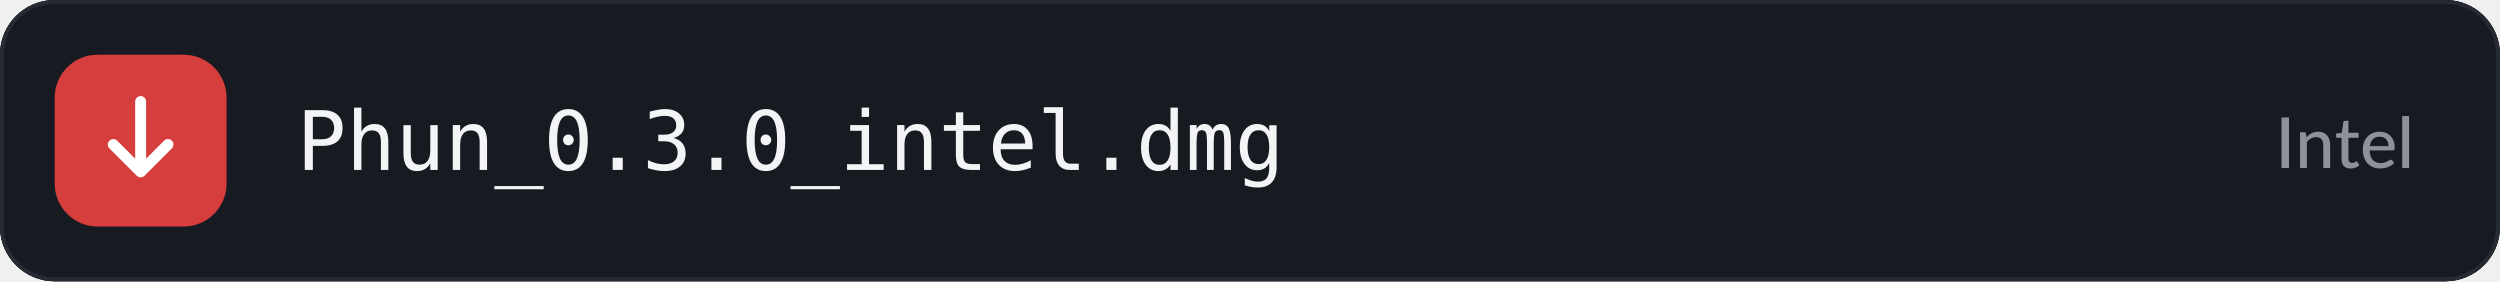
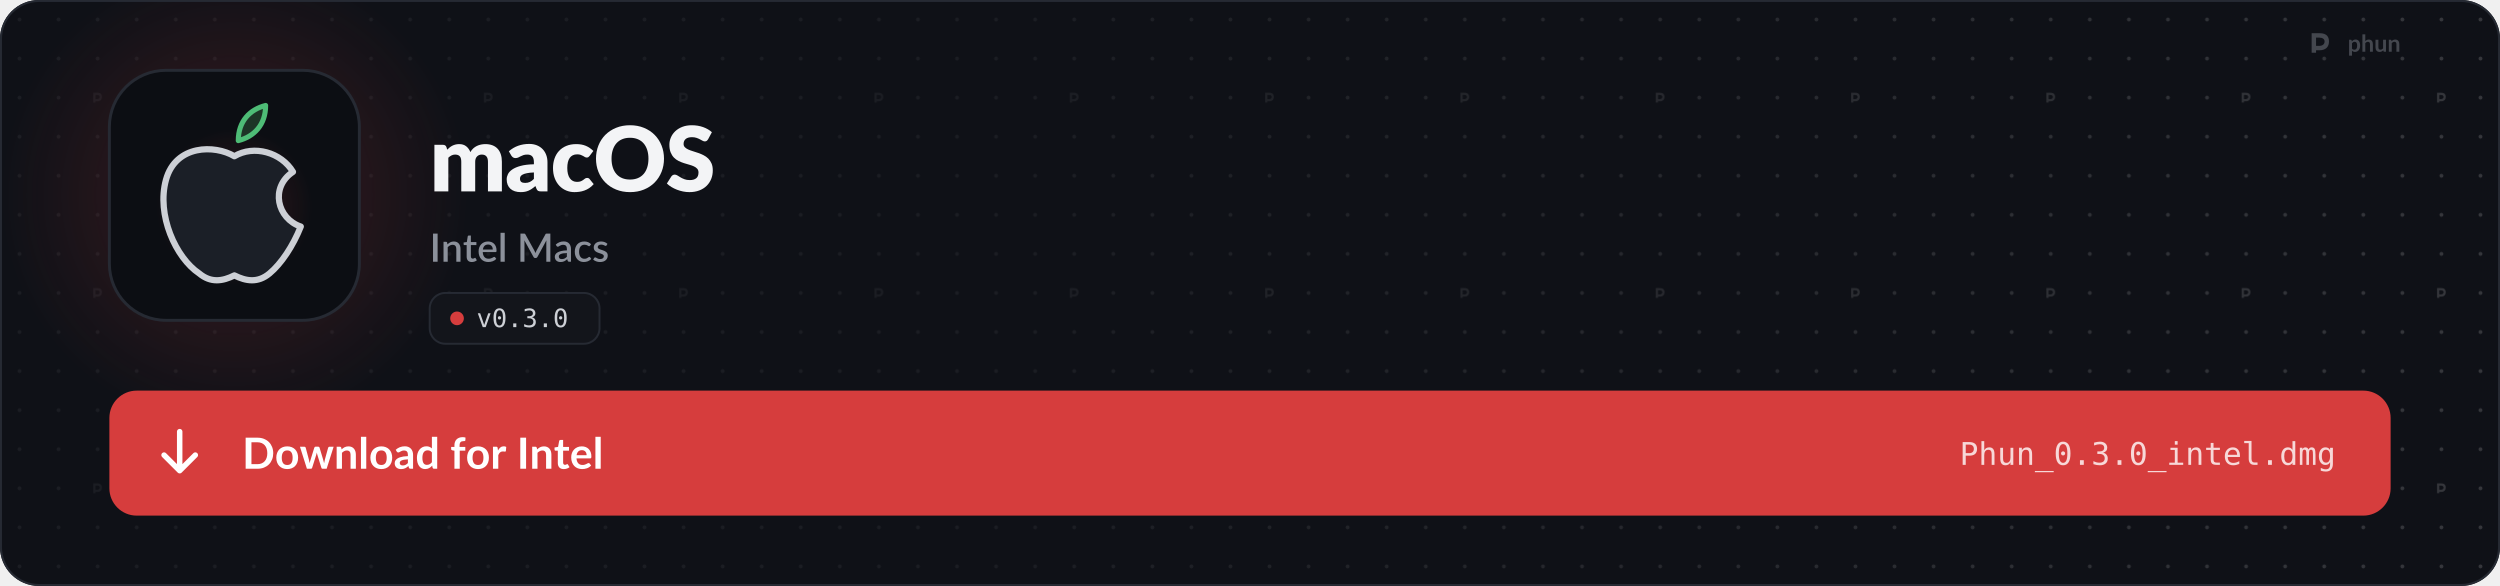
- <svg xmlns="http://www.w3.org/2000/svg" width="640" height="72" viewBox="0 0 640 72" role="img" aria-labelledby="t d">
+ <svg xmlns="http://www.w3.org/2000/svg" width="1280" height="300" viewBox="0 0 1280 300" role="img" aria-labelledby="t d">
  <style>
  .pulse { animation: pulse 2.6s ease-in-out infinite; }
  .pulse.b { animation-delay: .5s; }
  .pulse.c { animation-delay: 1s; }
  @keyframes pulse { 0%, 100% { opacity: 1; } 50% { opacity: .35; } }
  .flow { stroke-dasharray: 4 6; animation: flow 1.6s linear infinite; }
  @keyframes flow { to { stroke-dashoffset: -20; } }
  .blink { animation: blink 1.1s steps(1) infinite; }
  @keyframes blink { 50% { opacity: 0; } }
  .rise { animation: rise .7s cubic-bezier(.2,.7,.2,1) both; }
  @keyframes rise { from { opacity: 0; transform: translateY(8px); } }
  .spin { transform-box: fill-box; transform-origin: center; animation: spin 6s linear infinite; }
  @keyframes spin { to { transform: rotate(360deg); } }
  .bob { animation: bob 3s ease-in-out infinite; }
  @keyframes bob { 50% { transform: translateY(-4px); } }

  .sway { transform-box: view-box; transform-origin: 52px 22px; animation: sway 3.2s ease-in-out infinite; }
  @keyframes sway { 0%, 100% { transform: rotate(-6deg); } 50% { transform: rotate(8deg); } }
  .pane { animation: pane 4s ease-in-out infinite; }
  @keyframes pane { 0%, 100% { opacity: .55; } 12%, 30% { opacity: 1; } 45% { opacity: .55; } }
  .waddle { transform-box: view-box; transform-origin: 50px 96px; animation: waddle 1.6s ease-in-out infinite; }
  @keyframes waddle { 0%, 100% { transform: rotate(-5deg); } 50% { transform: rotate(5deg); } }
  .lid { transform-box: fill-box; transform-origin: center; animation: lid 4.5s infinite; }
  @keyframes lid { 0%, 92%, 100% { transform: scaleY(1); } 95% { transform: scaleY(.1); } }
  .drop { animation: drop 1.8s ease-in-out infinite; }
  @keyframes drop { 0%, 100% { transform: translateY(-2px); } 50% { transform: translateY(3px); } }

  @media (prefers-reduced-motion: reduce) { * { animation: none !important; } }
</style>
  <defs>
+     <path id="k108" d="M105 0L105 -1037L297 -1037Q355 -1037 373 -985L390 -929Q416 -956 444 -978.5Q472 -1001 504.5 -1017.5Q537 -1034 574.5 -1043.5Q612 -1053 657 -1053Q751 -1053 812.5 -1004.5Q874 -956 906 -875Q932 -923 969.5 -957Q1007 -991 1050.5 -1012Q1094 -1033 1142.5 -1043Q1191 -1053 1239 -1053Q1328 -1053 1397 -1026.5Q1466 -1000 1512.5 -949.5Q1559 -899 1583 -825.5Q1607 -752 1607 -659L1607 0L1297 0L1297 -659Q1297 -820 1159 -820Q1096 -820 1054.5 -778.5Q1013 -737 1013 -659L1013 0L703 0L703 -659Q703 -748 668 -784Q633 -820 565 -820Q523 -820 485.5 -801Q448 -782 415 -750L415 0L105 0Z" />
+     <path id="k45" d="M640 -422Q547 -418 487 -406Q427 -394 392 -376Q357 -358 343.5 -335Q330 -312 330 -285Q330 -232 359 -210.5Q388 -189 444 -189Q504 -189 549 -210Q594 -231 640 -278L640 -422ZM82 -893Q176 -976 290.5 -1016.5Q405 -1057 536 -1057Q630 -1057 705.5 -1026.5Q781 -996 833.5 -941.5Q886 -887 914 -812Q942 -737 942 -648L942 0L800 0Q756 0 733.5 -12Q711 -24 696 -62L674 -119Q635 -86 599 -61Q563 -36 524.5 -18.5Q486 -1 442.5 7.5Q399 16 346 16Q275 16 217 -2.5Q159 -21 118.5 -57Q78 -93 56 -146.5Q34 -200 34 -270Q34 -326 62 -383.5Q90 -441 159 -488.5Q228 -536 345 -568Q462 -600 640 -604L640 -648Q640 -739 602.5 -779.5Q565 -820 496 -820Q441 -820 406 -808Q371 -796 343.5 -781Q316 -766 290 -754Q264 -742 228 -742Q196 -742 174 -758Q152 -774 138 -796L82 -893Z" />
+     <path id="k49" d="M867 -791Q853 -774 840 -764Q827 -754 803 -754Q780 -754 761.5 -765Q743 -776 720 -789.5Q697 -803 666 -814Q635 -825 589 -825Q532 -825 490.5 -804Q449 -783 422 -744Q395 -705 382 -648.5Q369 -592 369 -521Q369 -372 426.5 -292Q484 -212 585 -212Q639 -212 670.5 -225.5Q702 -239 724 -255.5Q746 -272 764.5 -286Q783 -300 811 -300Q848 -300 867 -273L957 -162Q909 -107 856 -72.5Q803 -38 747.5 -18.5Q692 1 636 8.5Q580 16 527 16Q432 16 345.5 -20Q259 -56 193.5 -124.5Q128 -193 89.5 -293Q51 -393 51 -521Q51 -633 84.5 -730.5Q118 -828 183.5 -899.5Q249 -971 345.5 -1012Q442 -1053 569 -1053Q691 -1053 783 -1014Q875 -975 949 -900L867 -791Z" />
+     <path id="k27" d="M1571 -729Q1571 -571 1516.5 -435Q1462 -299 1363 -198.5Q1264 -98 1124.5 -41Q985 16 815 16Q645 16 505 -41Q365 -98 265.5 -198.5Q166 -299 111.5 -435Q57 -571 57 -729Q57 -887 111.5 -1023Q166 -1159 265.5 -1259Q365 -1359 505 -1416Q645 -1473 815 -1473Q985 -1473 1124.5 -1415.5Q1264 -1358 1363 -1258Q1462 -1158 1516.5 -1022Q1571 -886 1571 -729ZM1225 -729Q1225 -837 1197 -923.5Q1169 -1010 1116.5 -1070Q1064 -1130 988 -1162Q912 -1194 815 -1194Q717 -1194 640.5 -1162Q564 -1130 511.5 -1070Q459 -1010 431 -923.5Q403 -837 403 -729Q403 -620 431 -533.5Q459 -447 511.5 -387Q564 -327 640.5 -295.5Q717 -264 815 -264Q912 -264 988 -295.5Q1064 -327 1116.5 -387Q1169 -447 1197 -533.5Q1225 -620 1225 -729Z" />
+     <path id="k34" d="M946 -1161Q931 -1137 914.5 -1125Q898 -1113 872 -1113Q849 -1113 822.5 -1127.5Q796 -1142 762.5 -1160Q729 -1178 686 -1192.5Q643 -1207 588 -1207Q493 -1207 446.5 -1166.5Q400 -1126 400 -1057Q400 -1013 428 -984Q456 -955 501.5 -934Q547 -913 605.5 -895.5Q664 -878 725 -856.5Q786 -835 844.5 -806Q903 -777 948.5 -732Q994 -687 1022 -622.5Q1050 -558 1050 -467Q1050 -366 1015 -278Q980 -190 913.5 -124.5Q847 -59 749.5 -21.5Q652 16 528 16Q460 16 389.5 2Q319 -12 253 -37.5Q187 -63 129 -98Q71 -133 28 -176L128 -334Q140 -351 159.5 -362.5Q179 -374 202 -374Q232 -374 262.5 -355Q293 -336 331.5 -313Q370 -290 420 -271Q470 -252 538 -252Q630 -252 681 -292.5Q732 -333 732 -421Q732 -472 704 -504Q676 -536 630.5 -557Q585 -578 527 -594Q469 -610 408 -629.5Q347 -649 289 -677.5Q231 -706 185.5 -752.5Q140 -799 112 -868.5Q84 -938 84 -1040Q84 -1122 117 -1200Q150 -1278 214 -1339Q278 -1400 371 -1436.5Q464 -1473 584 -1473Q651 -1473 714.5 -1462.5Q778 -1452 835 -1431.5Q892 -1411 941.5 -1382.5Q991 -1354 1030 -1318L946 -1161Z" />
+     <path id="s17" d="M406 0L171 0L171 -1440L406 -1440L406 0Z" />
+     <path id="s109" d="M332 -885Q365 -919 400.5 -946.5Q436 -974 476 -994Q516 -1014 561 -1025Q606 -1036 659 -1036Q743 -1036 806.5 -1008Q870 -980 913.5 -929Q957 -878 979 -806.5Q1001 -735 1001 -649L1001 0L787 0L787 -649Q787 -752 739.5 -809Q692 -866 595 -866Q523 -866 461.5 -833Q400 -800 346 -743L346 0L131 0L131 -1020L261 -1020Q305 -1020 317 -979L332 -885Z" />
+     <path id="s124" d="M458 16Q331 16 262.5 -55.5Q194 -127 194 -257L194 -851L82 -851Q64 -851 51 -862.5Q38 -874 38 -897L38 -984L203 -1008L250 -1303Q255 -1320 267 -1330.5Q279 -1341 299 -1341L409 -1341L409 -1006L692 -1006L692 -851L409 -851L409 -272Q409 -217 436 -188Q463 -159 508 -159Q533 -159 551 -165.5Q569 -172 582 -179.5Q595 -187 604.5 -193.5Q614 -200 623 -200Q641 -200 652 -180L716 -75Q666 -31 598 -7.5Q530 16 458 16Z" />
+     <path id="s59" d="M800 -625Q800 -679 784.5 -725.5Q769 -772 739 -806.5Q709 -841 664.5 -860.5Q620 -880 562 -880Q445 -880 378 -813Q311 -746 293 -625L800 -625ZM287 -493Q291 -406 314 -342.5Q337 -279 375.5 -237Q414 -195 467.5 -174.5Q521 -154 587 -154Q650 -154 696 -168.5Q742 -183 776 -200.5Q810 -218 834 -232.5Q858 -247 878 -247Q904 -247 918 -227L979 -148Q941 -103 893 -72Q845 -41 791 -21.5Q737 -2 680 6.5Q623 15 569 15Q463 15 372.5 -20.5Q282 -56 215.5 -125Q149 -194 111.5 -296Q74 -398 74 -531Q74 -637 107.5 -729Q141 -821 203.5 -889Q266 -957 355.5 -996.5Q445 -1036 558 -1036Q652 -1036 732 -1005.5Q812 -975 870 -916Q928 -857 960.5 -771.5Q993 -686 993 -577Q993 -527 982 -510Q971 -493 942 -493L287 -493Z" />
+     <path id="s1140" d="M350 -1480L350 0L135 0L135 -1480L350 -1480Z" />
+     <path id="s24" d="M1703 -1440L1703 0L1497 0L1497 -987Q1497 -1011 1498.5 -1039.5Q1500 -1068 1503 -1097L1040 -242Q1013 -189 957 -189L924 -189Q867 -189 841 -242L371 -1099Q374 -1070 375.5 -1041Q377 -1012 377 -987L377 0L171 0L171 -1440L346 -1440Q377 -1440 394 -1434.5Q411 -1429 425 -1401L887 -564Q902 -535 915.5 -504.5Q929 -474 940 -442Q952 -474 965.5 -505.5Q979 -537 994 -566L1449 -1401Q1463 -1429 1480 -1434.5Q1497 -1440 1528 -1440L1703 -1440Z" />
+     <path id="s45" d="M676 -446Q561 -442 482 -427.5Q403 -413 354 -390.5Q305 -368 283.5 -337Q262 -306 262 -269Q262 -233 273.5 -207.5Q285 -182 305.5 -165.5Q326 -149 353.5 -141.5Q381 -134 414 -134Q498 -134 558.5 -165.5Q619 -197 676 -257L676 -446ZM106 -878Q279 -1039 518 -1039Q606 -1039 674.5 -1010.5Q743 -982 789.5 -930Q836 -878 860.5 -806.5Q885 -735 885 -648L885 0L789 0Q758 0 742 -9.5Q726 -19 715 -48L694 -131Q655 -96 617 -68.5Q579 -41 538.5 -22Q498 -3 451.5 6.5Q405 16 349 16Q287 16 233.5 -1Q180 -18 141 -52.5Q102 -87 79.5 -138Q57 -189 57 -258Q57 -317 88.5 -373Q120 -429 192.5 -473.5Q265 -518 383.5 -547Q502 -576 676 -580L676 -648Q676 -758 629 -812Q582 -866 491 -866Q429 -866 387 -850.5Q345 -835 314 -817Q283 -799 259 -783.5Q235 -768 208 -768Q186 -768 170.5 -779.5Q155 -791 145 -808L106 -878Z" />
+     <path id="s49" d="M852 -820Q842 -807 833 -800Q824 -793 807 -793Q790 -793 771.5 -805Q753 -817 727.5 -831.5Q702 -846 666 -858Q630 -870 576 -870Q506 -870 453.5 -845Q401 -820 365.5 -773.5Q330 -727 312.5 -660.5Q295 -594 295 -511Q295 -425 314 -358Q333 -291 368.5 -245Q404 -199 454.5 -175Q505 -151 568 -151Q630 -151 669 -166Q708 -181 734 -199Q760 -217 778.5 -232Q797 -247 818 -247Q844 -247 858 -227L919 -148Q882 -103 837 -72Q792 -41 742 -21.5Q692 -2 638 6.5Q584 15 529 15Q434 15 351.5 -20.5Q269 -56 207.5 -123.5Q146 -191 110.5 -288.5Q75 -386 75 -511Q75 -624 107 -720.5Q139 -817 200.5 -887Q262 -957 353 -996.5Q444 -1036 563 -1036Q674 -1036 758.5 -1000Q843 -964 909 -898L852 -820Z" />
+     <path id="s118" d="M740 -835Q732 -821 722 -815Q712 -809 697 -809Q680 -809 660 -819.5Q640 -830 613 -843Q586 -856 549.5 -866.5Q513 -877 464 -877Q424 -877 391.5 -867.5Q359 -858 336.5 -840.5Q314 -823 302 -799.5Q290 -776 290 -749Q290 -713 312 -689Q334 -665 370 -647.5Q406 -630 452 -616Q498 -602 546 -586Q594 -570 640 -549Q686 -528 722 -497.5Q758 -467 780 -423.5Q802 -380 802 -318Q802 -246 776 -185Q750 -124 700 -79Q650 -34 575.5 -9Q501 16 405 16Q352 16 302.5 6.5Q253 -3 208.5 -19.5Q164 -36 125.5 -59Q87 -82 57 -109L107 -191Q116 -206 129.5 -214.5Q143 -223 163 -223Q184 -223 204.5 -209.5Q225 -196 252.5 -180Q280 -164 319 -150.5Q358 -137 416 -137Q464 -137 499 -148.5Q534 -160 557 -180Q580 -200 591 -225.5Q602 -251 602 -280Q602 -319 580 -344Q558 -369 521.5 -387Q485 -405 438.5 -419Q392 -433 344 -449Q296 -465 249.5 -486Q203 -507 166.5 -539.5Q130 -572 108 -618.5Q86 -665 86 -732Q86 -793 110.5 -848Q135 -903 182.5 -945Q230 -987 299.5 -1011.5Q369 -1036 460 -1036Q563 -1036 647 -1003Q731 -970 788 -913L740 -835Z" />
+     <path id="o89" d="M100 -1120L291 -1120L616 -180L942 -1120L1133 -1120L735 0L498 0L100 -1120Z" />
+     <path id="o19" d="M483 -750Q483 -805 521.5 -845Q560 -885 614 -885Q670 -885 710 -845Q750 -805 750 -750Q750 -694 710.5 -655Q671 -616 614 -616Q558 -616 520.5 -654Q483 -692 483 -750ZM616 -1360Q475 -1360 405.5 -1208Q336 -1056 336 -745Q336 -435 405.5 -283Q475 -131 616 -131Q758 -131 827.5 -283Q897 -435 897 -745Q897 -1056 827.5 -1208Q758 -1360 616 -1360ZM616 -1520Q855 -1520 977.5 -1324Q1100 -1128 1100 -745Q1100 -363 977.5 -167Q855 29 616 29Q377 29 255 -167Q133 -363 133 -745Q133 -1128 255 -1324Q377 -1520 616 -1520Z" />
+     <path id="o17" d="M489 -305L741 -305L741 0L489 0L489 -305Z" />
+     <path id="o22" d="M776 -799Q923 -760 1001 -660.5Q1079 -561 1079 -412Q1079 -206 940.5 -88.5Q802 29 557 29Q454 29 347 10Q240 -9 137 -45L137 -246Q239 -193 338 -167Q437 -141 535 -141Q701 -141 790 -216Q879 -291 879 -432Q879 -562 790 -638.5Q701 -715 549 -715L395 -715L395 -881L549 -881Q688 -881 766 -942Q844 -1003 844 -1112Q844 -1227 771.5 -1288.5Q699 -1350 565 -1350Q476 -1350 381 -1330Q286 -1310 182 -1270L182 -1456Q303 -1488 397.5 -1504Q492 -1520 565 -1520Q783 -1520 913.5 -1410.5Q1044 -1301 1044 -1120Q1044 -997 975.5 -915Q907 -833 776 -799Z" />
+     <path id="b9" d="M1445 -723Q1445 -564 1392 -431Q1339 -298 1243 -202Q1147 -106 1012 -53Q877 0 712 0L161 0L161 -1446L712 -1446Q877 -1446 1012 -1392.5Q1147 -1339 1243 -1243.5Q1339 -1148 1392 -1015Q1445 -882 1445 -723ZM1169 -723Q1169 -842 1137.5 -936.5Q1106 -1031 1046.5 -1096.5Q987 -1162 902.5 -1197Q818 -1232 712 -1232L431 -1232L431 -214L712 -214Q818 -214 902.5 -249Q987 -284 1046.5 -349.5Q1106 -415 1137.5 -509.5Q1169 -604 1169 -723Z" />
+     <path id="b111" d="M576 -1042Q690 -1042 783.5 -1005Q877 -968 943.5 -900Q1010 -832 1046 -734Q1082 -636 1082 -515Q1082 -393 1046 -295Q1010 -197 943.5 -128Q877 -59 783.5 -22Q690 15 576 15Q461 15 367 -22Q273 -59 206.5 -128Q140 -197 103.5 -295Q67 -393 67 -515Q67 -636 103.5 -734Q140 -832 206.5 -900Q273 -968 367 -1005Q461 -1042 576 -1042ZM576 -175Q704 -175 765.5 -261Q827 -347 827 -513Q827 -679 765.5 -766Q704 -853 576 -853Q446 -853 383.5 -765.5Q321 -678 321 -513Q321 -348 383.5 -261.5Q446 -175 576 -175Z" />
+     <path id="b137" d="M1587 -1026L1261 0L1063 0Q1029 0 1016 -44L832 -637Q823 -667 815.5 -696.5Q808 -726 803 -756Q797 -726 789.5 -695.5Q782 -665 773 -635L586 -44Q574 0 533 0L343 0L18 -1026L215 -1026Q242 -1026 261 -1013Q280 -1000 286 -980L433 -432Q444 -387 452.5 -344Q461 -301 467 -258Q478 -301 490.5 -344Q503 -387 517 -432L687 -982Q693 -1002 710.5 -1015Q728 -1028 753 -1028L862 -1028Q888 -1028 906.5 -1015Q925 -1002 931 -982L1096 -432Q1109 -387 1120.5 -343.5Q1132 -300 1143 -257Q1156 -342 1180 -432L1331 -980Q1338 -1000 1356 -1013Q1374 -1026 1399 -1026L1587 -1026Z" />
+     <path id="b109" d="M353 -900Q384 -931 418.5 -957.5Q453 -984 491.5 -1002.5Q530 -1021 574 -1031.5Q618 -1042 670 -1042Q754 -1042 819 -1013.5Q884 -985 927.5 -933.5Q971 -882 993.5 -810.5Q1016 -739 1016 -653L1016 0L769 0L769 -653Q769 -747 726 -798.5Q683 -850 595 -850Q531 -850 475 -821Q419 -792 369 -742L369 0L122 0L122 -1026L273 -1026Q321 -1026 336 -981L353 -900Z" />
+     <path id="b1140" d="M372 -1486L372 0L125 0L125 -1486L372 -1486Z" />
+     <path id="b45" d="M664 -438Q557 -433 484 -419.5Q411 -406 367 -385Q323 -364 304 -336Q285 -308 285 -275Q285 -210 323.5 -182Q362 -154 424 -154Q500 -154 555.5 -181.5Q611 -209 664 -265L664 -438ZM98 -883Q275 -1045 524 -1045Q614 -1045 685 -1015.5Q756 -986 805 -933.5Q854 -881 879.5 -808Q905 -735 905 -648L905 0L793 0Q758 0 739 -10.5Q720 -21 709 -53L687 -127Q648 -92 611 -65.5Q574 -39 534 -21Q494 -3 448.5 6.5Q403 16 348 16Q283 16 228 -1.5Q173 -19 133 -54Q93 -89 71 -141Q49 -193 49 -262Q49 -301 62 -339.5Q75 -378 104.5 -413Q134 -448 181 -479Q228 -510 296.5 -533Q365 -556 456 -570.5Q547 -585 664 -588L664 -648Q664 -751 620 -800.5Q576 -850 493 -850Q433 -850 393.5 -836Q354 -822 324 -804.5Q294 -787 269.5 -773Q245 -759 215 -759Q189 -759 171 -772.5Q153 -786 142 -804L98 -883Z" />
+     <path id="b55" d="M766 -764Q724 -815 674.5 -836Q625 -857 568 -857Q512 -857 467 -836Q422 -815 390 -772.5Q358 -730 341 -664.5Q324 -599 324 -510Q324 -420 338.5 -357.5Q353 -295 380 -255.5Q407 -216 446 -198.5Q485 -181 533 -181Q610 -181 664 -213Q718 -245 766 -304L766 -764ZM1013 -1486L1013 0L862 0Q813 0 800 -45L779 -144Q717 -73 636.5 -29Q556 15 449 15Q365 15 295 -20Q225 -55 174.5 -121.5Q124 -188 96.5 -286Q69 -384 69 -510Q69 -624 100 -722Q131 -820 189 -892Q247 -964 328 -1004.5Q409 -1045 510 -1045Q596 -1045 657 -1018Q718 -991 766 -945L766 -1486L1013 -1486Z" />
+     <path id="b61" d="M194 0L194 -840L105 -854Q76 -860 58.5 -874.5Q41 -889 41 -916L41 -1017L194 -1017L194 -1093Q194 -1181 220.5 -1251Q247 -1321 296.5 -1370Q346 -1419 417 -1445Q488 -1471 577 -1471Q648 -1471 709 -1452L704 -1328Q703 -1314 696 -1305.5Q689 -1297 677.5 -1292.5Q666 -1288 651 -1286.5Q636 -1285 619 -1285Q575 -1285 540.5 -1275.5Q506 -1266 482 -1242.5Q458 -1219 445.5 -1180.5Q433 -1142 433 -1085L433 -1017L700 -1017L700 -841L441 -841L441 0L194 0Z" />
+     <path id="b117" d="M355 -848Q403 -940 469 -992.5Q535 -1045 625 -1045Q696 -1045 739 -1014L723 -829Q718 -811 708.5 -803.5Q699 -796 683 -796Q668 -796 638.5 -801Q609 -806 581 -806Q540 -806 508 -794Q476 -782 450.5 -759.5Q425 -737 405.5 -705Q386 -673 369 -632L369 0L122 0L122 -1026L267 -1026Q305 -1026 320 -1012.5Q335 -999 340 -964L355 -848Z" />
+     <path id="b17" d="M431 0L161 0L161 -1446L431 -1446L431 0Z" />
+     <path id="b124" d="M464 16Q330 16 258.5 -59.5Q187 -135 187 -268L187 -841L82 -841Q62 -841 48 -854Q34 -867 34 -893L34 -991L199 -1018L251 -1298Q256 -1318 270 -1329Q284 -1340 306 -1340L434 -1340L434 -1017L708 -1017L708 -841L434 -841L434 -285Q434 -237 457.5 -210Q481 -183 522 -183Q545 -183 560.5 -188.5Q576 -194 587.5 -200Q599 -206 608 -211.5Q617 -217 626 -217Q637 -217 644 -211.5Q651 -206 659 -195L733 -75Q679 -30 609 -7Q539 16 464 16Z" />
+     <path id="b59" d="M783 -631Q783 -679 769.5 -721.5Q756 -764 729 -796Q702 -828 660.5 -846.5Q619 -865 564 -865Q457 -865 395.5 -804Q334 -743 317 -631L783 -631ZM312 -482Q318 -403 340 -345.5Q362 -288 398 -250.5Q434 -213 483.5 -194.5Q533 -176 593 -176Q653 -176 696.5 -190Q740 -204 772.5 -221Q805 -238 829.5 -252Q854 -266 877 -266Q908 -266 923 -243L994 -153Q953 -105 902 -72.5Q851 -40 795.5 -20.5Q740 -1 682.5 7Q625 15 571 15Q464 15 372 -20.5Q280 -56 212 -125.5Q144 -195 105 -297.5Q66 -400 66 -535Q66 -640 100 -732.5Q134 -825 197.5 -893.5Q261 -962 352.5 -1002Q444 -1042 559 -1042Q656 -1042 738 -1011Q820 -980 879 -920.5Q938 -861 971.5 -774.5Q1005 -688 1005 -577Q1005 -521 993 -501.5Q981 -482 947 -482L312 -482Z" />
    <path id="o51" d="M399 -1327L399 -766L633 -766Q773 -766 851.5 -840Q930 -914 930 -1047Q930 -1180 852 -1253.5Q774 -1327 633 -1327L399 -1327ZM197 -1493L633 -1493Q883 -1493 1012 -1379.5Q1141 -1266 1141 -1047Q1141 -826 1012.5 -713Q884 -600 633 -600L399 -600L399 0L197 0L197 -1493Z" />
    <path id="o75" d="M1051 -694L1051 0L866 0L866 -694Q866 -845 813 -916Q760 -987 647 -987Q518 -987 448.5 -895.5Q379 -804 379 -633L379 0L195 0L195 -1556L379 -1556L379 -952Q428 -1048 512 -1097.5Q596 -1147 711 -1147Q882 -1147 966.5 -1034.5Q1051 -922 1051 -694Z" />
    <path id="o88" d="M195 -424L195 -1118L379 -1118L379 -424Q379 -273 432.5 -202Q486 -131 598 -131Q728 -131 797 -222.5Q866 -314 866 -485L866 -1118L1051 -1118L1051 0L866 0L866 -168Q817 -71 732.5 -21Q648 29 535 29Q363 29 279 -83.5Q195 -196 195 -424Z" />
    <path id="o81" d="M1051 -694L1051 0L866 0L866 -694Q866 -845 813 -916Q760 -987 647 -987Q518 -987 448.5 -895.5Q379 -804 379 -633L379 0L195 0L195 -1120L379 -1120L379 -952Q428 -1048 512 -1097.5Q596 -1147 711 -1147Q882 -1147 966.5 -1034.5Q1051 -922 1051 -694Z" />
    <path id="o66" d="M1233 403L1233 483L0 483L0 403L1233 403Z" />
-     <path id="o19" d="M483 -750Q483 -805 521.5 -845Q560 -885 614 -885Q670 -885 710 -845Q750 -805 750 -750Q750 -694 710.5 -655Q671 -616 614 -616Q558 -616 520.5 -654Q483 -692 483 -750ZM616 -1360Q475 -1360 405.5 -1208Q336 -1056 336 -745Q336 -435 405.5 -283Q475 -131 616 -131Q758 -131 827.5 -283Q897 -435 897 -745Q897 -1056 827.5 -1208Q758 -1360 616 -1360ZM616 -1520Q855 -1520 977.5 -1324Q1100 -1128 1100 -745Q1100 -363 977.5 -167Q855 29 616 29Q377 29 255 -167Q133 -363 133 -745Q133 -1128 255 -1324Q377 -1520 616 -1520Z" />
-     <path id="o17" d="M489 -305L741 -305L741 0L489 0L489 -305Z" />
-     <path id="o22" d="M776 -799Q923 -760 1001 -660.5Q1079 -561 1079 -412Q1079 -206 940.5 -88.5Q802 29 557 29Q454 29 347 10Q240 -9 137 -45L137 -246Q239 -193 338 -167Q437 -141 535 -141Q701 -141 790 -216Q879 -291 879 -432Q879 -562 790 -638.5Q701 -715 549 -715L395 -715L395 -881L549 -881Q688 -881 766 -942Q844 -1003 844 -1112Q844 -1227 771.5 -1288.5Q699 -1350 565 -1350Q476 -1350 381 -1330Q286 -1310 182 -1270L182 -1456Q303 -1488 397.5 -1504Q492 -1520 565 -1520Q783 -1520 913.5 -1410.5Q1044 -1301 1044 -1120Q1044 -997 975.5 -915Q907 -833 776 -799Z" />
    <path id="o76" d="M256 -1120L727 -1120L727 -143L1092 -143L1092 0L178 0L178 -143L543 -143L543 -977L256 -977L256 -1120ZM543 -1556L727 -1556L727 -1323L543 -1323L543 -1556Z" />
    <path id="o87" d="M614 -1438L614 -1120L1032 -1120L1032 -977L614 -977L614 -369Q614 -245 661 -196Q708 -147 825 -147L1032 -147L1032 0L807 0Q600 0 515 -83Q430 -166 430 -369L430 -977L131 -977L131 -1120L430 -1120L430 -1438L614 -1438Z" />
    <path id="o72" d="M1112 -606L1112 -516L315 -516L315 -510Q315 -327 410.5 -227Q506 -127 680 -127Q768 -127 864 -155Q960 -183 1069 -240L1069 -57Q964 -14 866.5 7.5Q769 29 678 29Q417 29 270 -127.5Q123 -284 123 -559Q123 -827 267 -987Q411 -1147 651 -1147Q865 -1147 988.5 -1002Q1112 -857 1112 -606ZM928 -660Q924 -822 851.5 -906.5Q779 -991 643 -991Q510 -991 424 -903Q338 -815 322 -659L928 -660Z" />
    <path id="o79" d="M639 -406Q639 -282 684.5 -219Q730 -156 819 -156L1034 -156L1034 0L801 0Q636 0 545.5 -106Q455 -212 455 -406L455 -1423L160 -1423L160 -1567L639 -1567L639 -406Z" />
    <path id="o71" d="M858 -977L858 -1556L1042 -1556L1042 0L858 0L858 -141Q812 -58 735.5 -14.5Q659 29 559 29Q356 29 239.5 -128.5Q123 -286 123 -563Q123 -836 240 -991.5Q357 -1147 559 -1147Q660 -1147 737 -1103.5Q814 -1060 858 -977ZM317 -559Q317 -345 385 -236Q453 -127 586 -127Q719 -127 788.5 -237Q858 -347 858 -559Q858 -772 788.5 -881.5Q719 -991 586 -991Q453 -991 385 -882Q317 -773 317 -559Z" />
    <path id="o80" d="M676 -1006Q710 -1078 762.5 -1112.5Q815 -1147 889 -1147Q1024 -1147 1079.5 -1042.5Q1135 -938 1135 -649L1135 0L967 0L967 -641Q967 -878 940.5 -935.5Q914 -993 844 -993Q764 -993 734.5 -931.5Q705 -870 705 -641L705 0L537 0L537 -641Q537 -881 508.5 -937Q480 -993 406 -993Q333 -993 304.5 -931.5Q276 -870 276 -641L276 0L109 0L109 -1120L276 -1120L276 -1024Q309 -1084 358.5 -1115.5Q408 -1147 471 -1147Q547 -1147 597.5 -1112Q648 -1077 676 -1006Z" />
    <path id="o74" d="M858 -569Q858 -776 790.5 -883.5Q723 -991 594 -991Q459 -991 388 -883.5Q317 -776 317 -569Q317 -362 388.5 -253.5Q460 -145 596 -145Q723 -145 790.5 -254Q858 -363 858 -569ZM1042 -72Q1042 180 923 310Q804 440 573 440Q497 440 414 426Q331 412 248 385L248 203Q346 249 426 271Q506 293 573 293Q722 293 790 212Q858 131 858 -45L858 -53L858 -178Q814 -84 738 -38Q662 8 553 8Q357 8 240 -149Q123 -306 123 -569Q123 -833 240 -990Q357 -1147 553 -1147Q661 -1147 736 -1104Q811 -1061 858 -971L858 -1116L1042 -1116L1042 -72Z" />
-     <path id="m17" d="M391 0L177 0L177 -1436L391 -1436L391 0Z" />
-     <path id="m109" d="M320 -875Q353 -910 389 -939Q425 -968 465.5 -988.5Q506 -1009 552.5 -1020.5Q599 -1032 652 -1032Q736 -1032 799.5 -1004Q863 -976 906 -925.5Q949 -875 971 -804Q993 -733 993 -647L993 0L797 0L797 -647Q797 -756 747 -816.5Q697 -877 594 -877Q519 -877 453.5 -841.5Q388 -806 332 -745L332 0L137 0L137 -1016L254 -1016Q295 -1016 305 -977L320 -875Z" />
-     <path id="m124" d="M455 16Q332 16 265.5 -53Q199 -122 199 -250L199 -858L81 -858Q64 -858 52.5 -868.5Q41 -879 41 -900L41 -979L206 -1002L250 -1305Q254 -1322 265.5 -1331.5Q277 -1341 295 -1341L394 -1341L394 -1000L682 -1000L682 -858L394 -858L394 -263Q394 -203 423.5 -173.5Q453 -144 499 -144Q526 -144 545.5 -151Q565 -158 579 -166.5Q593 -175 603 -182Q613 -189 621 -189Q631 -189 636.5 -184.5Q642 -180 648 -170L706 -76Q658 -32 592 -8Q526 16 455 16Z" />
-     <path id="m59" d="M810 -621Q810 -679 793.5 -728Q777 -777 745 -813Q713 -849 667 -869Q621 -889 561 -889Q438 -889 367.5 -818Q297 -747 278 -621L810 -621ZM971 -145Q935 -103 888 -72.5Q841 -42 788 -23Q735 -4 678.5 5Q622 14 567 14Q462 14 372.5 -21.5Q283 -57 217.5 -125.5Q152 -194 115.5 -295.5Q79 -397 79 -529Q79 -635 112 -726.5Q145 -818 206.5 -886Q268 -954 357 -993Q446 -1032 557 -1032Q650 -1032 728.5 -1001.5Q807 -971 864 -913Q921 -855 953.5 -770Q986 -685 986 -576Q986 -531 976 -515.5Q966 -500 939 -500L273 -500Q276 -409 299 -341.5Q322 -274 362.5 -229Q403 -184 459 -162Q515 -140 584 -140Q649 -140 696.5 -155Q744 -170 778.5 -187.5Q813 -205 836.5 -220Q860 -235 878 -235Q902 -235 915 -217L971 -145Z" />
-     <path id="m1140" d="M337 -1476L337 0L141 0L141 -1476L337 -1476Z" />
+     <path id="b114" d="M369 -266Q411 -215 460.5 -194Q510 -173 568 -173Q624 -173 669 -194Q714 -215 745.5 -258Q777 -301 794 -366.5Q811 -432 811 -521Q811 -611 796.5 -673.5Q782 -736 755 -775Q728 -814 689.5 -832Q651 -850 602 -850Q525 -850 471 -817.5Q417 -785 369 -726L369 -266ZM356 -886Q419 -957 499 -1001Q579 -1045 687 -1045Q771 -1045 840.5 -1010Q910 -975 960.5 -908.5Q1011 -842 1038.5 -744.5Q1066 -647 1066 -521Q1066 -406 1035 -308Q1004 -210 946.5 -138Q889 -66 807.5 -25.5Q726 15 625 15Q539 15 478 -11.5Q417 -38 369 -85L369 335L122 335L122 -1026L273 -1026Q321 -1026 336 -981L356 -886Z" />
+     <path id="b95" d="M369 -916Q429 -972 501 -1007Q573 -1042 670 -1042Q754 -1042 819 -1013.5Q884 -985 927.5 -933.5Q971 -882 993.5 -810.5Q1016 -739 1016 -653L1016 0L769 0L769 -653Q769 -747 726 -798.5Q683 -850 595 -850Q531 -850 475 -821Q419 -792 369 -742L369 0L122 0L122 -1486L369 -1486L369 -916Z" />
+     <path id="b134" d="M1006 -1026L1006 0L855 0Q806 0 793 -45L776 -127Q713 -63 637 -23.5Q561 16 458 16Q374 16 309.5 -12.5Q245 -41 201 -93Q157 -145 134.5 -216.5Q112 -288 112 -374L112 -1026L359 -1026L359 -374Q359 -280 402.5 -228.5Q446 -177 533 -177Q597 -177 653 -205.5Q709 -234 759 -284L759 -1026L1006 -1026Z" />
    <clipPath id="card">
-       <rect width="640" height="72" rx="14" />
+       <rect width="1280" height="300" rx="20" />
    </clipPath>
    <pattern id="dots" width="100" height="100" patternUnits="userSpaceOnUse">
      <circle cx="10" cy="10" r="1" fill="#fff" />
      <circle cx="30" cy="10" r="1" fill="#fff" />
      <circle cx="50" cy="10" r="1" fill="#fff" />
      <circle cx="70" cy="10" r="1" fill="#fff" />
      <circle cx="90" cy="10" r="1" fill="#fff" />
      <circle cx="10" cy="30" r="1" fill="#fff" />
      <circle cx="30" cy="30" r="1" fill="#fff" />
      <circle cx="50" cy="30" r="1" fill="#fff" />
      <circle cx="70" cy="30" r="1" fill="#fff" />
      <circle cx="90" cy="30" r="1" fill="#fff" />
      <circle cx="10" cy="50" r="1" fill="#fff" />
      <circle cx="30" cy="50" r="1" fill="#fff" />
      <circle cx="70" cy="50" r="1" fill="#fff" />
      <circle cx="90" cy="50" r="1" fill="#fff" />
      <circle cx="10" cy="70" r="1" fill="#fff" />
      <circle cx="30" cy="70" r="1" fill="#fff" />
      <circle cx="50" cy="70" r="1" fill="#fff" />
      <circle cx="70" cy="70" r="1" fill="#fff" />
      <circle cx="90" cy="70" r="1" fill="#fff" />
      <circle cx="10" cy="90" r="1" fill="#fff" />
      <circle cx="30" cy="90" r="1" fill="#fff" />
      <circle cx="50" cy="90" r="1" fill="#fff" />
      <circle cx="70" cy="90" r="1" fill="#fff" />
      <circle cx="90" cy="90" r="1" fill="#fff" />
      <path d="M78 48H144C204 48 220 80 220 116C220 156 198 188 140 188H114V208H78ZM114 84V152H138C170 152 184 136 184 116C184 96 168 84 138 84Z" transform="translate(46 46) scale(0.03125) translate(-21 0)" fill="#fff" fill-rule="evenodd" />
    </pattern>
    <linearGradient id="fade" x1="0" x2="1" y1="0" y2="0">
-       <stop offset="0.25" stop-color="#fff" stop-opacity=".05" />
+       <stop offset="0.4" stop-color="#fff" stop-opacity=".05" />
      <stop offset="1" stop-color="#fff" stop-opacity=".16" />
    </linearGradient>
    <mask id="dotmask">
-       <rect width="640" height="72" fill="url(#fade)" />
+       <rect width="1280" height="300" fill="url(#fade)" />
    </mask>
    <radialGradient id="glow">
      <stop offset="0" stop-color="#d63d3d" stop-opacity=".22" />
      <stop offset="1" stop-color="#d63d3d" stop-opacity="0" />
    </radialGradient>
  </defs>
  <g clip-path="url(#card)">
-     <rect width="640" height="72" fill="#0f1117" />
-     <rect width="640" height="72" fill="url(#dots)" mask="url(#dotmask)" />
-     <rect x="0" y="0" width="640" height="72" rx="14" fill="#171a21" />
-     <rect x="14" y="14" width="44" height="44" rx="11" fill="#d63d3d" />
+     <rect width="1280" height="300" fill="#0f1117" />
+     <rect width="1280" height="300" fill="url(#dots)" mask="url(#dotmask)" />
+     <circle cx="120" cy="100" r="120" fill="url(#glow)" />
+     <rect x="56" y="36" width="128" height="128" rx="29" fill="#0c0e13" stroke="#262a33" stroke-width="1.5" />
+     <g transform="translate(70 50)">
+       <circle cx="50" cy="56" r="40" fill="url(#glow)" class="pulse" />
+       <path d="M50 30C40 24 20 24 15 42C10 60 20 82 32 90C38 95 44 94 50 91C56 94 62 95 68 90C74 85 80 76 84 66C72 62 68 46 80 38C74 28 60 24 50 30Z" fill="#1b1f27" stroke="#cdd0d6" stroke-width="3.2" stroke-linecap="round" stroke-linejoin="round" />
+       <g class="sway">
+         <path d="M52 22C52 12 58 6 66 4C66 14 60 20 52 22Z" fill="#1d3526" stroke="#4ebc76" stroke-width="2.6" stroke-linecap="round" stroke-linejoin="round" />
+       </g>
+     </g>
+     <g fill="#f3f4f6" transform="translate(220 98) scale(0.023)">
+       <use href="#k108" x="0" />
+       <use href="#k45" x="1680" />
+       <use href="#k49" x="2694" />
+       <use href="#k27" x="3645" />
+       <use href="#k34" x="5252" />
+     </g>
+     <g fill="#8c919b" transform="translate(220 134) scale(0.01)">
+       <use href="#s17" x="0" />
+       <use href="#s109" x="577" />
+       <use href="#s124" x="1699" />
+       <use href="#s59" x="2430" />
+       <use href="#s1140" x="3492" />
+       <use href="#s24" x="4475" />
+       <use href="#s45" x="6349" />
+       <use href="#s49" x="7354" />
+       <use href="#s118" x="8314" />
+     </g>
+     <rect x="220" y="150" width="86.96" height="26" rx="8" fill="#13151b" stroke="#262a33" stroke-width="1" />
+     <circle cx="234" cy="163" r="3.5" fill="#d63d3d" class="pulse" />
+     <g fill="#cdd0d6" transform="translate(244 167.5) scale(0.00635)">
+       <use href="#o89" x="0" />
+       <use href="#o19" x="1233" />
+       <use href="#o17" x="2466" />
+       <use href="#o22" x="3699" />
+       <use href="#o17" x="4932" />
+       <use href="#o19" x="6165" />
+     </g>
+     <rect x="56" y="200" width="1168" height="64" rx="14" fill="#d63d3d" />
    <g class="drop">
-       <path d="M36 26v18m-7-7 7 7 7-7" fill="none" stroke="#fff" stroke-width="2.8" stroke-linecap="round" stroke-linejoin="round" />
-     </g>
-     <g fill="#f3f4f6" transform="translate(76 43.5) scale(0.01025)">
-       <use href="#o51" x="0" />
-       <use href="#o75" x="1233" />
-       <use href="#o88" x="2466" />
-       <use href="#o81" x="3699" />
-       <use href="#o66" x="4932" />
-       <use href="#o19" x="6165" />
-       <use href="#o17" x="7398" />
-       <use href="#o22" x="8631" />
-       <use href="#o17" x="9864" />
-       <use href="#o19" x="11097" />
-       <use href="#o66" x="12330" />
-       <use href="#o76" x="13563" />
-       <use href="#o81" x="14796" />
-       <use href="#o87" x="16029" />
-       <use href="#o72" x="17262" />
-       <use href="#o79" x="18495" />
-       <use href="#o17" x="19728" />
-       <use href="#o71" x="20961" />
-       <use href="#o80" x="22194" />
-       <use href="#o74" x="23427" />
-     </g>
-     <g fill="#8c919b" transform="translate(582.468 43) scale(0.009)">
-       <use href="#m17" x="0" />
-       <use href="#m109" x="568" />
-       <use href="#m124" x="1687" />
-       <use href="#m59" x="2411" />
-       <use href="#m1140" x="3470" />
+       <path d="M92 221.0v20m-8-8 8 8 8-8" fill="none" stroke="#fff" stroke-width="2.8" stroke-linecap="round" stroke-linejoin="round" />
+     </g>
+     <g fill="#fff" transform="translate(124 240) scale(0.011)">
+       <use href="#b9" x="0" />
+       <use href="#b111" x="1521" />
+       <use href="#b137" x="2670" />
+       <use href="#b109" x="4275" />
+       <use href="#b1140" x="5403" />
+       <use href="#b111" x="5900" />
+       <use href="#b45" x="7049" />
+       <use href="#b55" x="8064" />
+       <use href="#b61" x="9685" />
+       <use href="#b111" x="10402" />
+       <use href="#b117" x="11551" />
+       <use href="#b17" x="12783" />
+       <use href="#b109" x="13376" />
+       <use href="#b124" x="14504" />
+       <use href="#b59" x="15248" />
+       <use href="#b1140" x="16316" />
+     </g>
+     <g opacity=".8">
+       <g fill="#fff" transform="translate(1003.34 238) scale(0.00781)">
+         <use href="#o51" x="0" />
+         <use href="#o75" x="1233" />
+         <use href="#o88" x="2466" />
+         <use href="#o81" x="3699" />
+         <use href="#o66" x="4932" />
+         <use href="#o19" x="6165" />
+         <use href="#o17" x="7398" />
+         <use href="#o22" x="8631" />
+         <use href="#o17" x="9864" />
+         <use href="#o19" x="11097" />
+         <use href="#o66" x="12330" />
+         <use href="#o76" x="13563" />
+         <use href="#o81" x="14796" />
+         <use href="#o87" x="16029" />
+         <use href="#o72" x="17262" />
+         <use href="#o79" x="18495" />
+         <use href="#o17" x="19728" />
+         <use href="#o71" x="20961" />
+         <use href="#o80" x="22194" />
+         <use href="#o74" x="23427" />
+       </g>
+     </g>
+     <g opacity=".42">
+       <path d="M78 48H144C204 48 220 80 220 116C220 156 198 188 140 188H114V208H78ZM114 84V152H138C170 152 184 136 184 116C184 96 168 84 138 84Z" transform="translate(1180 14) scale(0.0625) translate(-21 0)" fill="#8c919b" fill-rule="evenodd" />
+       <g fill="#8c919b" transform="translate(1202 26.5) scale(0.006)">
+         <use href="#b114" x="0" />
+         <use href="#b95" x="1136" />
+         <use href="#b134" x="2264" />
+         <use href="#b109" x="3392" />
+       </g>
    </g>
  </g>
-   <rect x=".5" y=".5" width="639" height="71" rx="13.5" fill="none" stroke="#262a33" />
+   <rect x=".5" y=".5" width="1279" height="299" rx="19.5" fill="none" stroke="#262a33" />
</svg>
